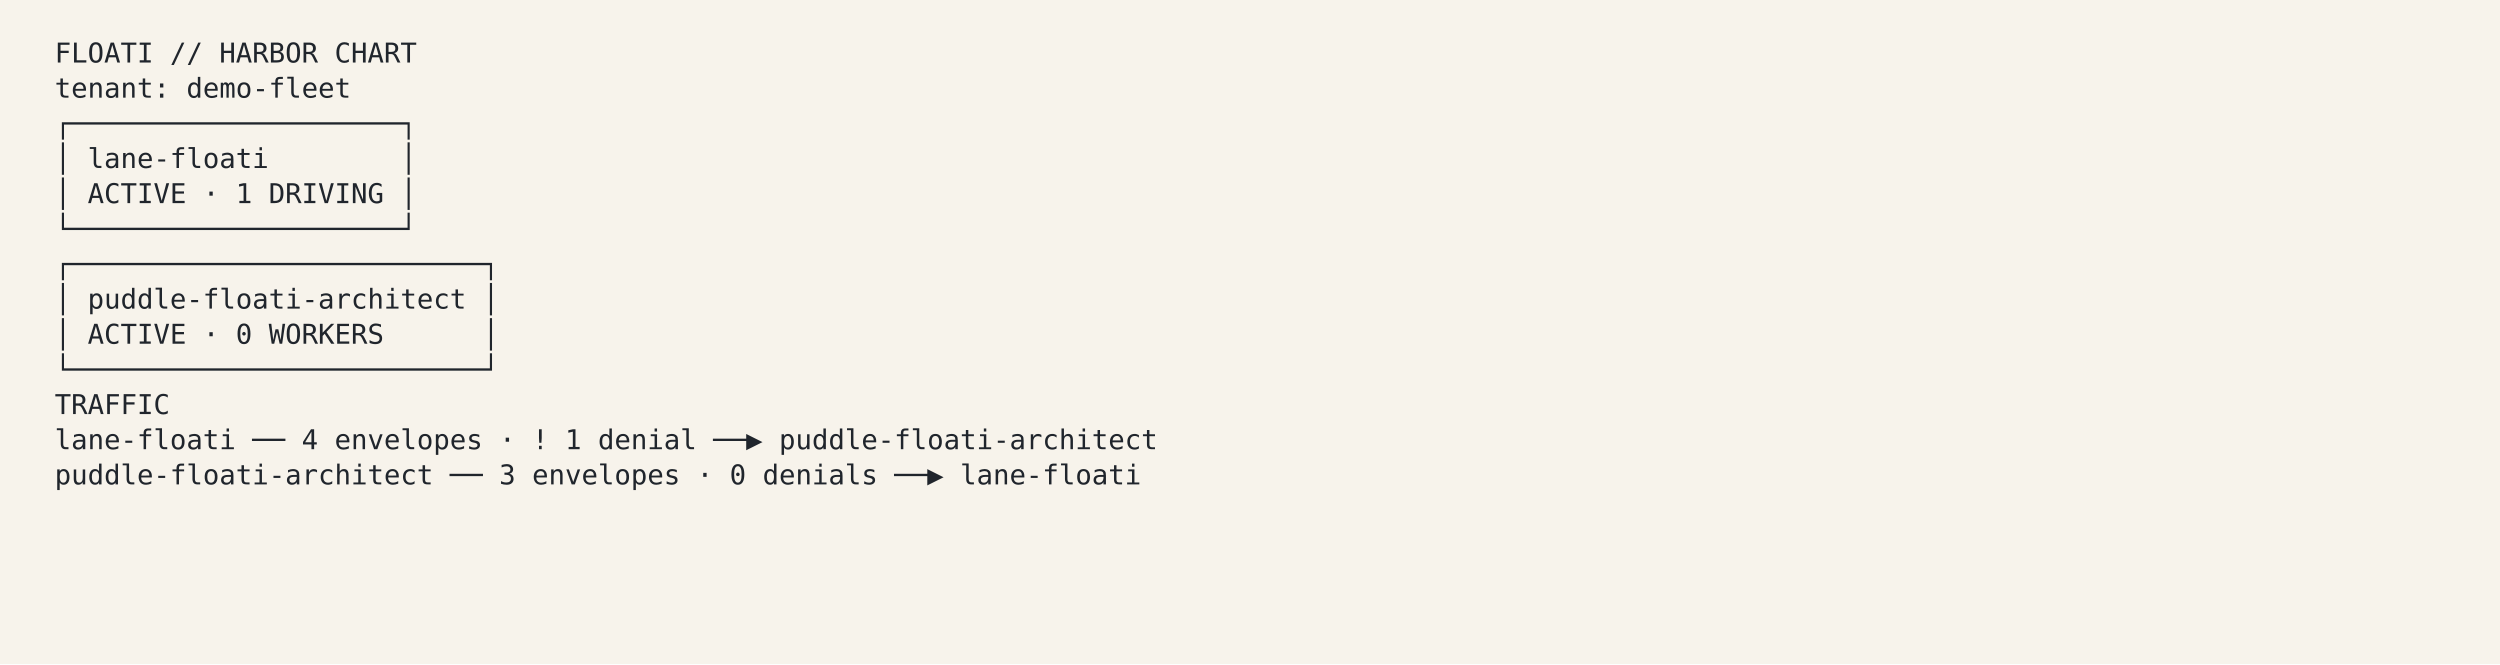
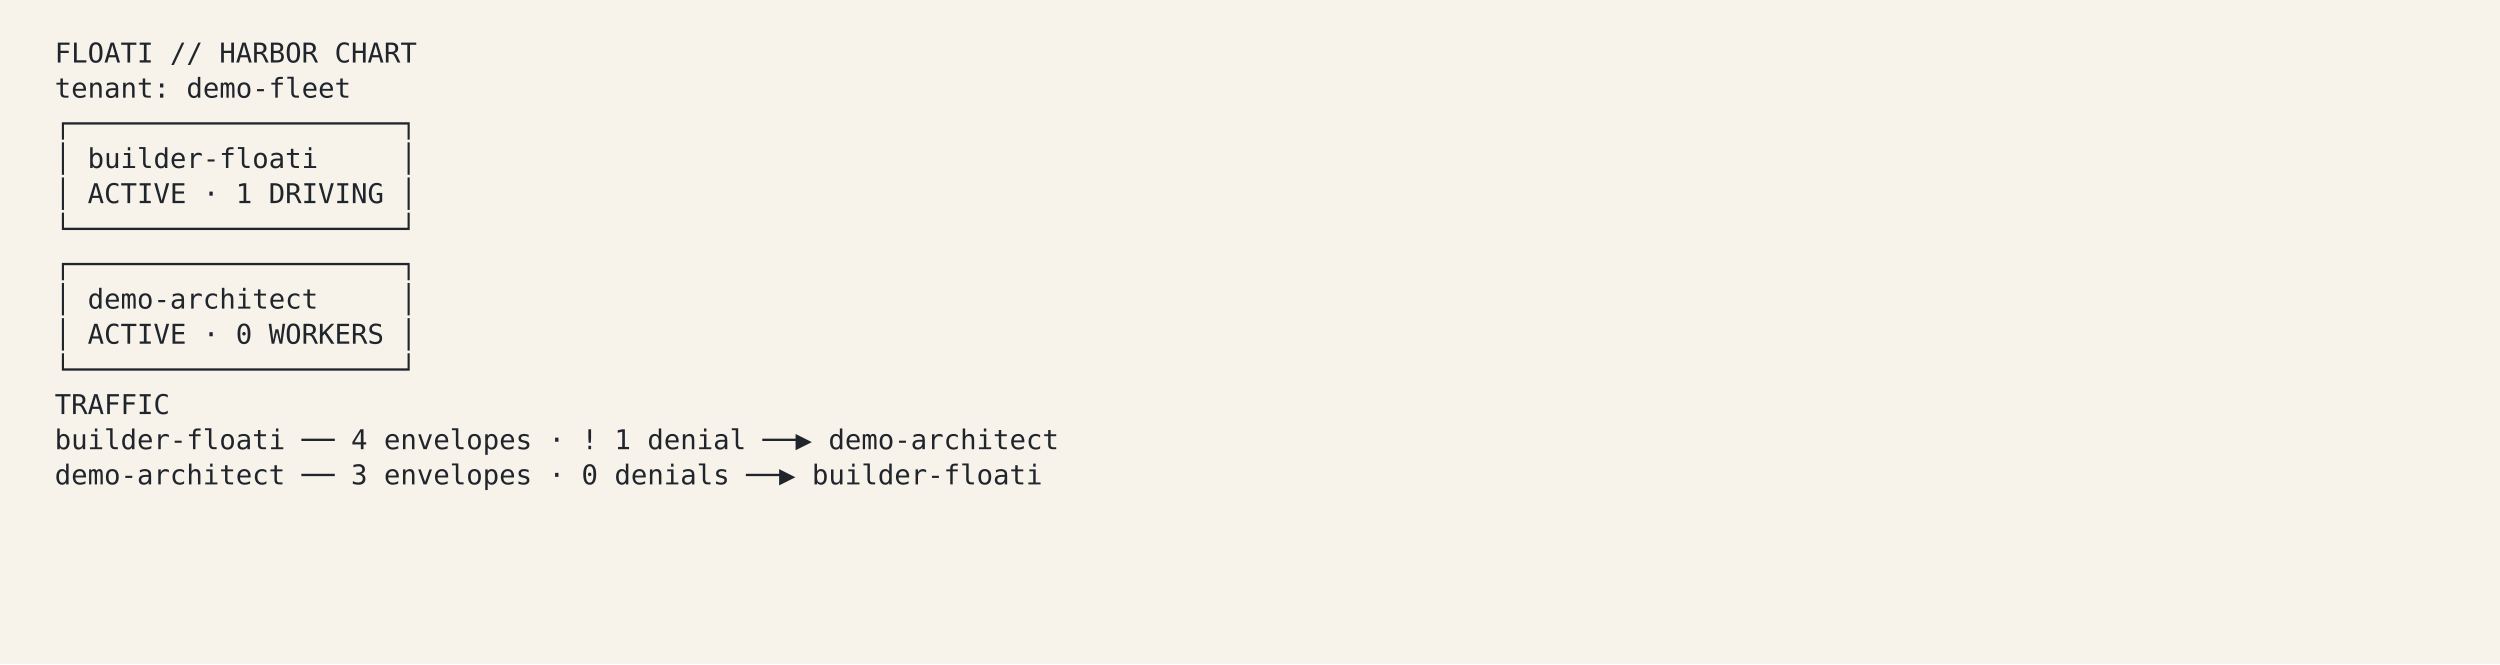
<svg xmlns="http://www.w3.org/2000/svg" width="1280" height="340" viewBox="0 0 1280 340" role="img">
  <rect width="1280" height="340" fill="#f7f3eb" />
  <text x="28" y="32" font-family="ui-monospace, SFMono-Regular, Menlo, monospace" font-size="14" xml:space="preserve">
    <tspan x="28" dy="0" fill="#20252c">FLOATI // HARBOR CHART</tspan>
    <tspan x="28" dy="18" fill="#20252c">tenant: demo-fleet</tspan>
    <tspan x="28" dy="18" fill="#20252c" />
    <tspan x="28" dy="18" fill="#20252c">┌────────────────────┐</tspan>
-     <tspan x="28" dy="18" fill="#20252c">│ lane-floati        │</tspan>
+     <tspan x="28" dy="18" fill="#20252c">│ builder-floati     │</tspan>
    <tspan x="28" dy="18" fill="#20252c">│ ACTIVE · 1 DRIVING │</tspan>
    <tspan x="28" dy="18" fill="#20252c">└────────────────────┘</tspan>
    <tspan x="28" dy="18" fill="#20252c" />
-     <tspan x="28" dy="18" fill="#20252c">┌─────────────────────────┐</tspan>
-     <tspan x="28" dy="18" fill="#20252c">│ puddle-floati-architect │</tspan>
-     <tspan x="28" dy="18" fill="#20252c">│ ACTIVE · 0 WORKERS      │</tspan>
-     <tspan x="28" dy="18" fill="#20252c">└─────────────────────────┘</tspan>
+     <tspan x="28" dy="18" fill="#20252c">┌────────────────────┐</tspan>
+     <tspan x="28" dy="18" fill="#20252c">│ demo-architect     │</tspan>
+     <tspan x="28" dy="18" fill="#20252c">│ ACTIVE · 0 WORKERS │</tspan>
+     <tspan x="28" dy="18" fill="#20252c">└────────────────────┘</tspan>
    <tspan x="28" dy="18" fill="#20252c" />
    <tspan x="28" dy="18" fill="#20252c">TRAFFIC</tspan>
-     <tspan x="28" dy="18" fill="#20252c">lane-floati ── 4 envelopes · ! 1 denial ──▶ puddle-floati-architect</tspan>
-     <tspan x="28" dy="18" fill="#20252c">puddle-floati-architect ── 3 envelopes · 0 denials ──▶ lane-floati</tspan>
+     <tspan x="28" dy="18" fill="#20252c">builder-floati ── 4 envelopes · ! 1 denial ──▶ demo-architect</tspan>
+     <tspan x="28" dy="18" fill="#20252c">demo-architect ── 3 envelopes · 0 denials ──▶ builder-floati</tspan>
  </text>
</svg>
